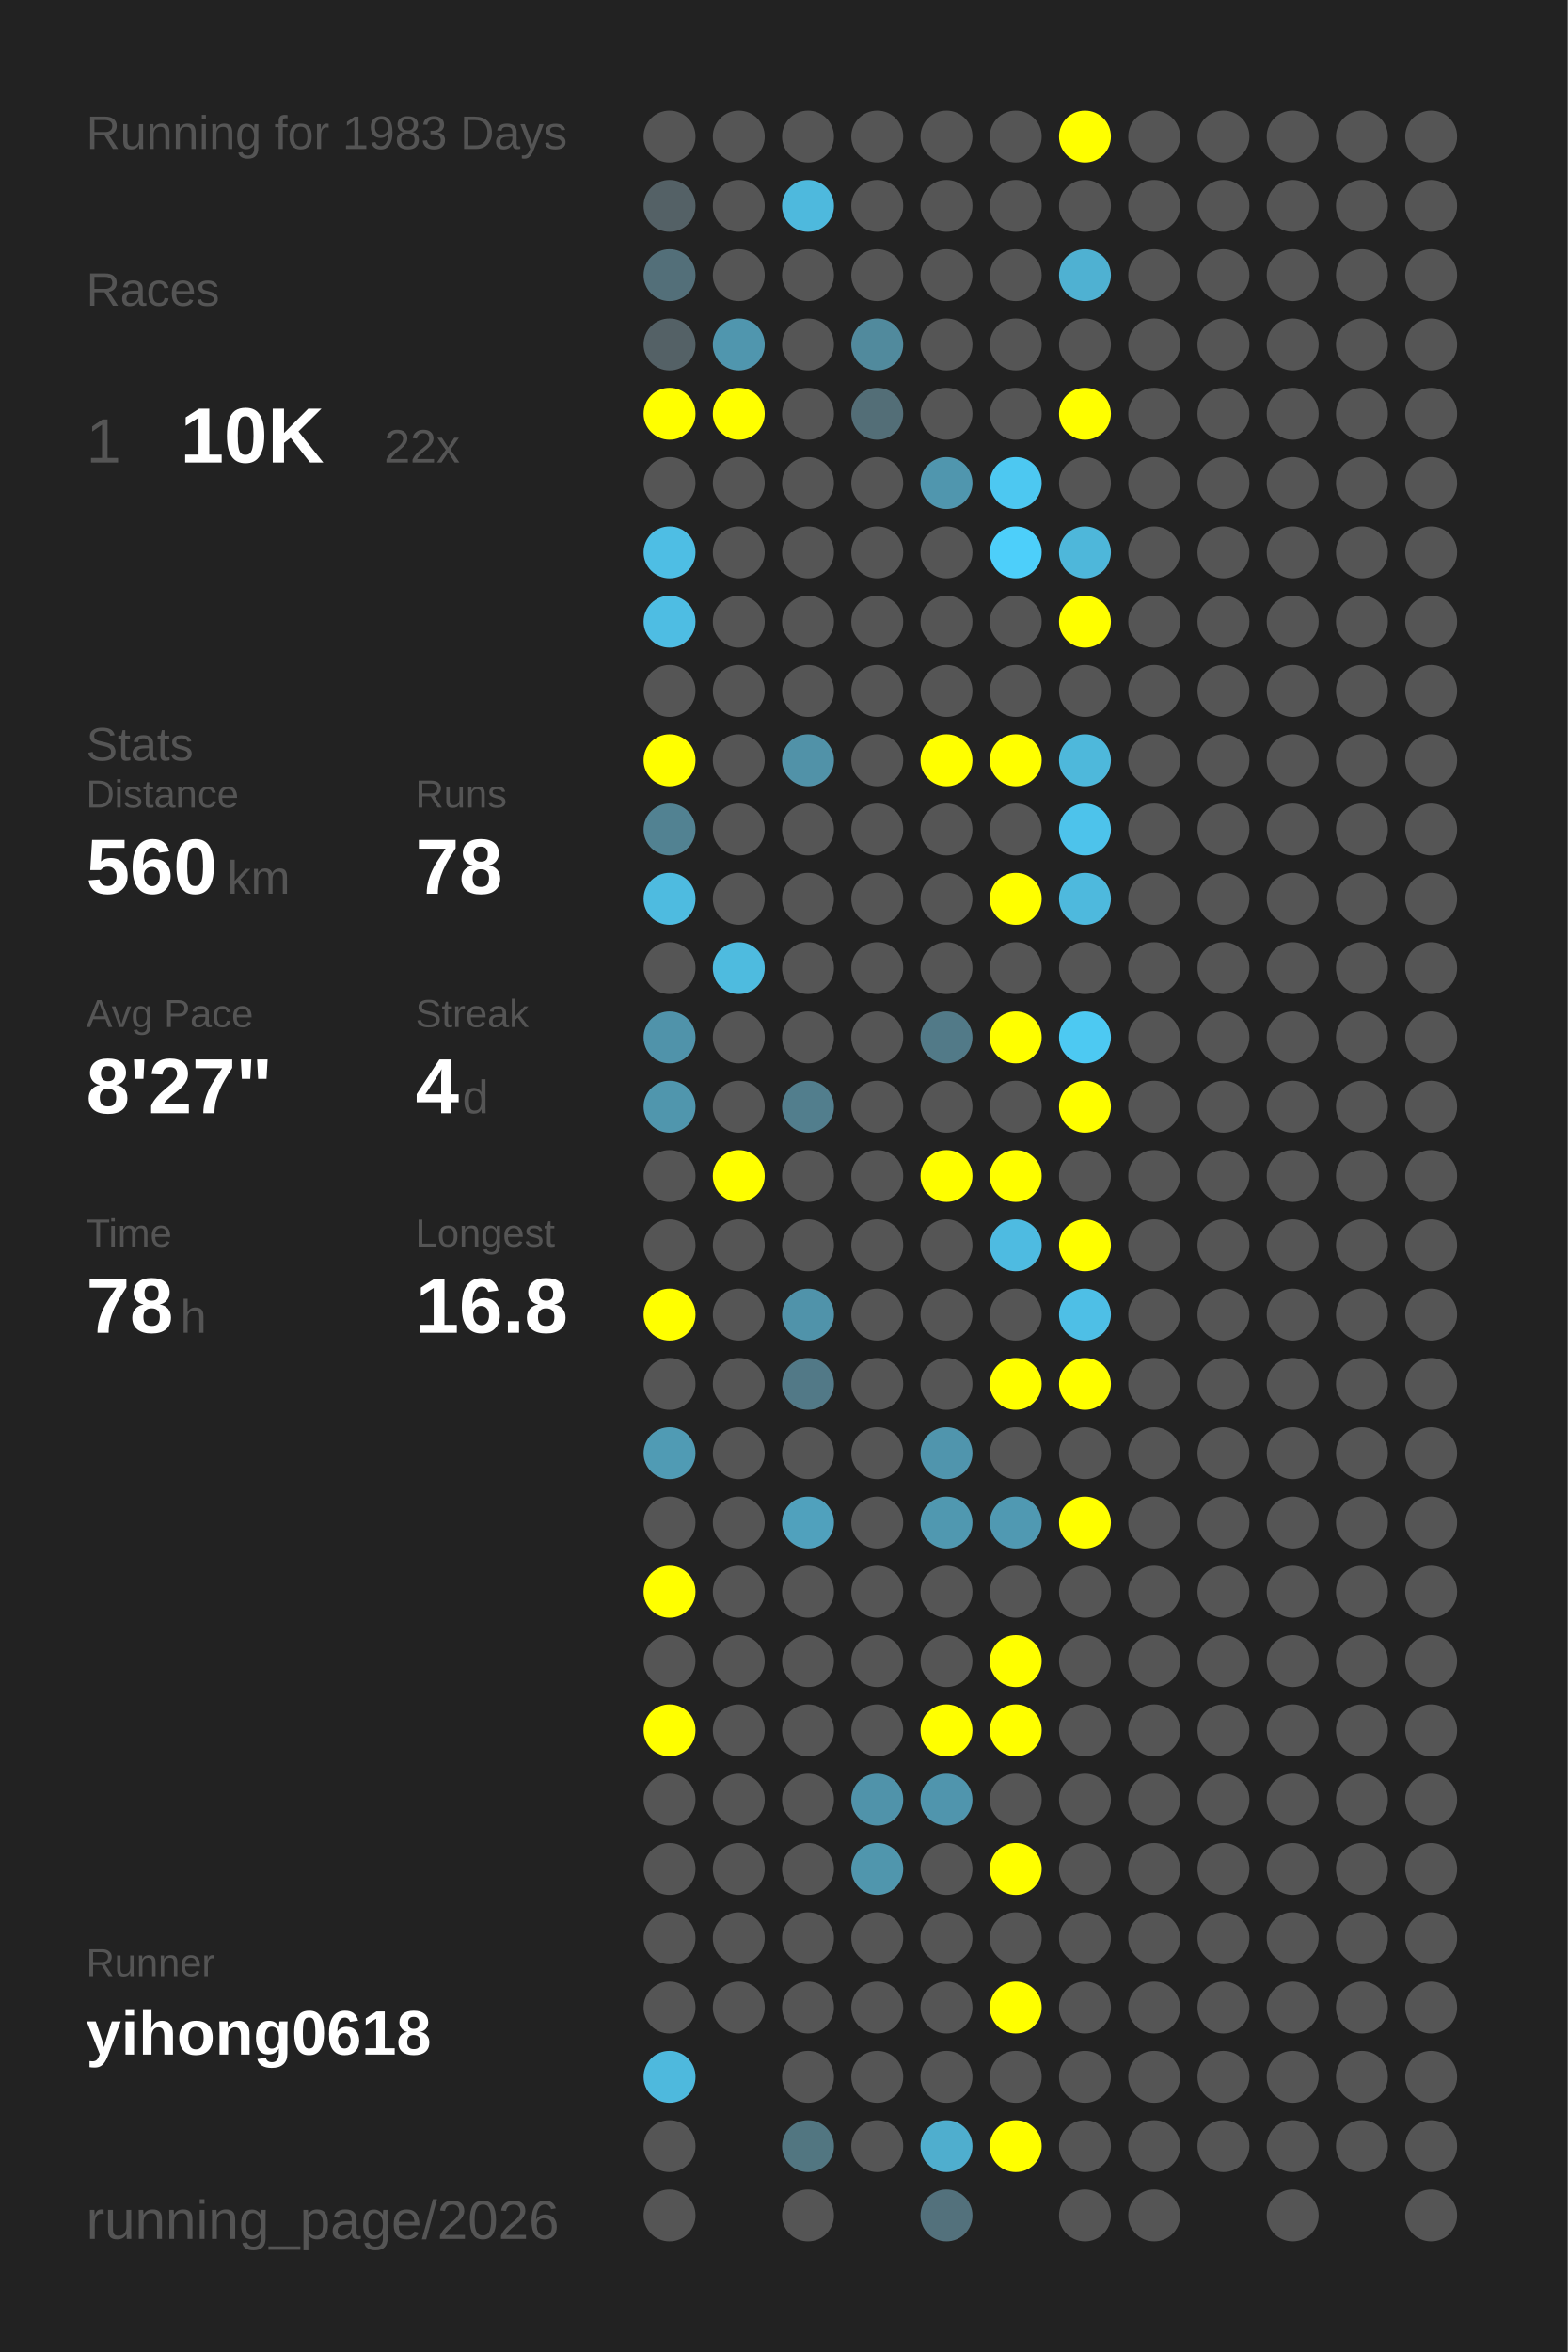
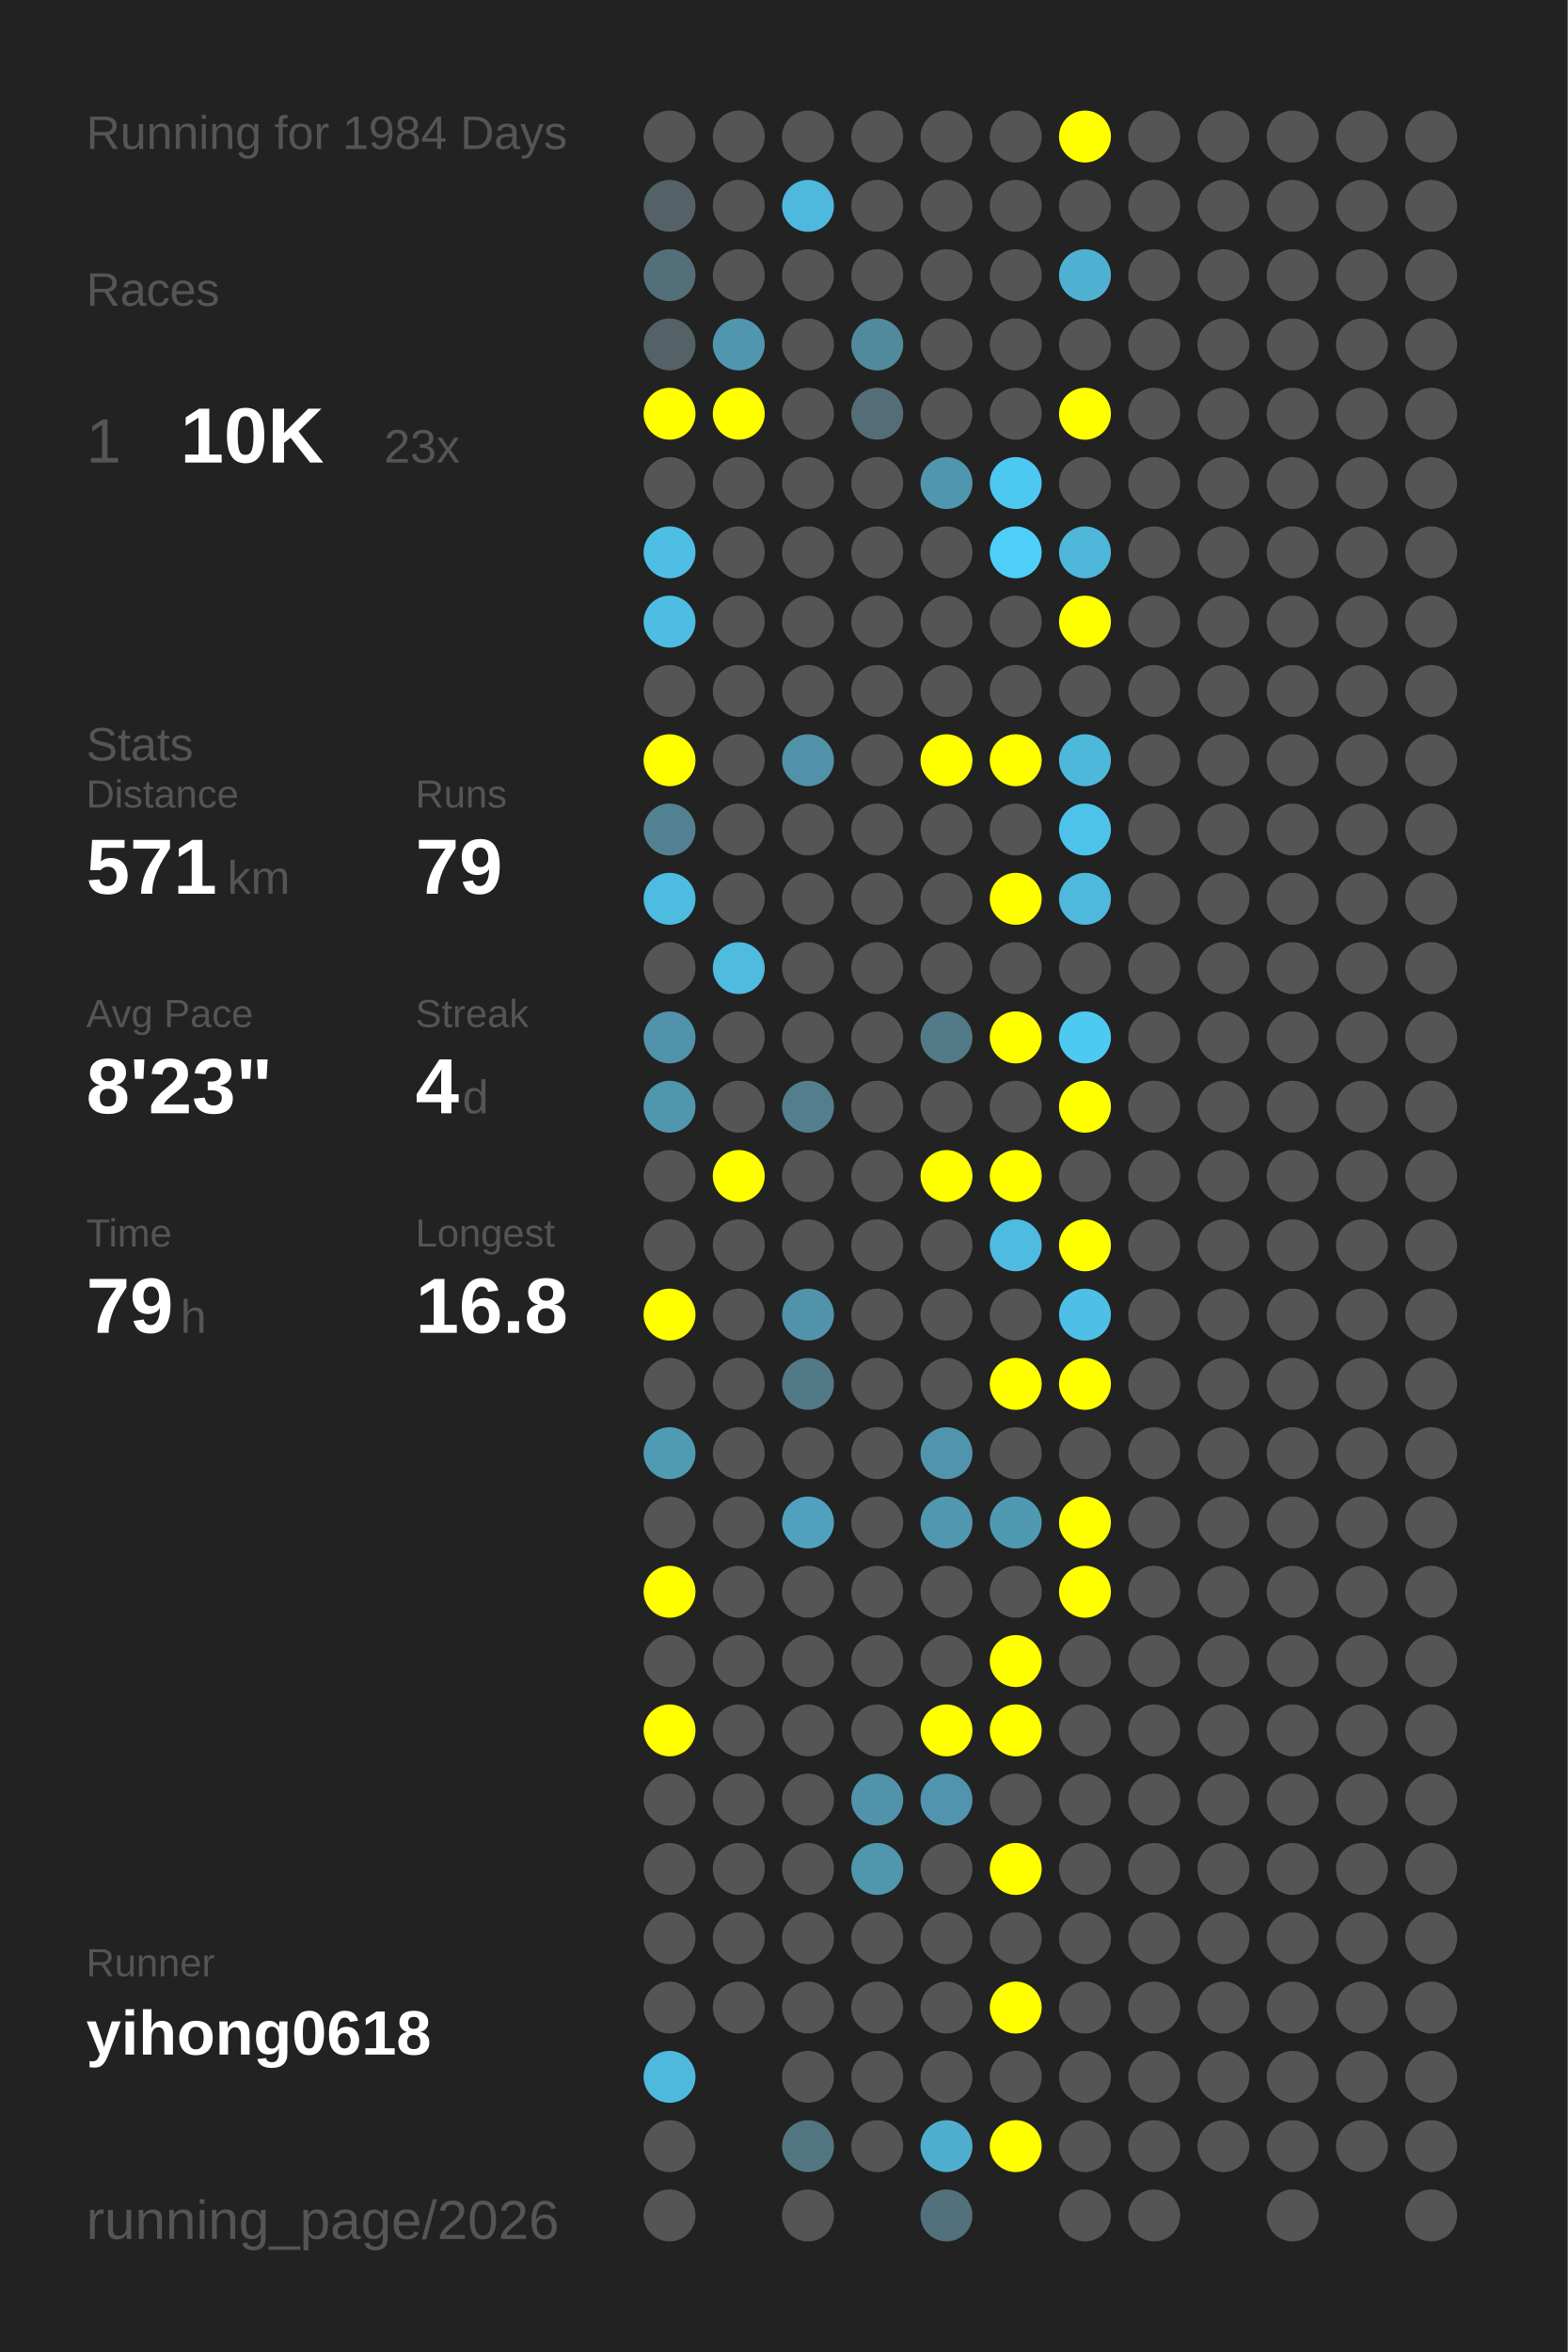
<svg xmlns="http://www.w3.org/2000/svg" baseProfile="full" height="300mm" version="1.1" viewBox="0,0,200,300" width="200mm">
  <defs />
  <rect fill="#222222" height="300" width="200" x="0" y="0" />
-   <text fill="#555555" style="font-size:6px; font-family:Arial;" x="11" y="19">Running for 1983 Days</text>
+   <text fill="#555555" style="font-size:6px; font-family:Arial;" x="11" y="19">Running for 1984 Days</text>
  <text fill="#555555" style="font-size:6px; font-family:Arial;" x="11" y="39">Races</text>
  <text fill="#555555" style="font-size:8px; font-family:Arial;" x="11" y="59">1</text>
  <text fill="#FFFFFF" style="font-size:10px; font-family:Arial; font-weight:bold;" x="23" y="59">10K</text>
-   <text fill="#555555" style="font-size:6px; font-family:Arial;" x="49" y="59">22x</text>
+   <text fill="#555555" style="font-size:6px; font-family:Arial;" x="49" y="59">23x</text>
  <text fill="#555555" style="font-size:6px; font-family:Arial;" x="11" y="97">Stats</text>
  <text fill="#555555" style="font-size:5px; font-family:Arial;" x="11" y="103">Distance</text>
-   <text fill="#FFFFFF" style="font-size:10px; font-family:Arial; font-weight:bold;" x="11" y="114">560</text>
+   <text fill="#FFFFFF" style="font-size:10px; font-family:Arial; font-weight:bold;" x="11" y="114">571</text>
  <text fill="#555555" style="font-size:6px; font-family:Arial;" x="29" y="114">km</text>
  <text fill="#555555" style="font-size:5px; font-family:Arial;" x="53" y="103">Runs</text>
-   <text fill="#FFFFFF" style="font-size:10px; font-family:Arial; font-weight:bold;" x="53" y="114">78</text>
+   <text fill="#FFFFFF" style="font-size:10px; font-family:Arial; font-weight:bold;" x="53" y="114">79</text>
  <text fill="#555555" style="font-size:5px; font-family:Arial;" x="11" y="131">Avg Pace</text>
-   <text fill="#FFFFFF" style="font-size:10px; font-family:Arial; font-weight:bold;" x="11" y="142">8'27"</text>
+   <text fill="#FFFFFF" style="font-size:10px; font-family:Arial; font-weight:bold;" x="11" y="142">8'23"</text>
  <text fill="#555555" style="font-size:5px; font-family:Arial;" x="53" y="131">Streak</text>
  <text fill="#FFFFFF" style="font-size:10px; font-family:Arial; font-weight:bold;" x="53" y="142">4</text>
  <text fill="#555555" style="font-size:6px; font-family:Arial;" x="59" y="142">d</text>
  <text fill="#555555" style="font-size:5px; font-family:Arial;" x="11" y="159">Time</text>
-   <text fill="#FFFFFF" style="font-size:10px; font-family:Arial; font-weight:bold;" x="11" y="170">78</text>
+   <text fill="#FFFFFF" style="font-size:10px; font-family:Arial; font-weight:bold;" x="11" y="170">79</text>
  <text fill="#555555" style="font-size:6px; font-family:Arial;" x="23" y="170">h</text>
  <text fill="#555555" style="font-size:5px; font-family:Arial;" x="53" y="159">Longest</text>
  <text fill="#FFFFFF" style="font-size:10px; font-family:Arial; font-weight:bold;" x="53" y="170">16.8</text>
  <text fill="#555555" style="font-size:5px; font-family:Arial;" x="11" y="252.065">Runner</text>
  <text fill="#FFFFFF" style="font-size:8px; font-family:Arial; font-weight:bold;" x="11" y="262.065">yihong0618</text>
  <text fill="#555555" style="font-size:7px; font-family:Arial;" x="11" y="285.581">running_page/2026</text>
  <circle cx="85.417" cy="17.419" fill="#555555" r="3.312" />
  <circle cx="85.417" cy="26.258" fill="#546166" r="3.312" />
  <circle cx="85.417" cy="35.097" fill="#536f79" r="3.312" />
  <circle cx="85.417" cy="43.935" fill="#546166" r="3.312" />
  <circle cx="85.417" cy="52.774" fill="#FFFF00" r="3.312" />
  <circle cx="85.417" cy="61.613" fill="#555555" r="3.312" />
  <circle cx="85.417" cy="70.452" fill="#4ebee4" r="3.312" />
  <circle cx="85.417" cy="79.29" fill="#4ebde3" r="3.312" />
  <circle cx="85.417" cy="88.129" fill="#555555" r="3.312" />
  <circle cx="85.417" cy="96.968" fill="#FFFF00" r="3.312" />
  <circle cx="85.417" cy="105.806" fill="#528292" r="3.312" />
  <circle cx="85.417" cy="114.645" fill="#4ebbe0" r="3.312" />
  <circle cx="85.417" cy="123.484" fill="#555555" r="3.312" />
  <circle cx="85.417" cy="132.323" fill="#5093aa" r="3.312" />
  <circle cx="85.417" cy="141.161" fill="#5096ad" r="3.312" />
  <circle cx="85.417" cy="150" fill="#555555" r="3.312" />
  <circle cx="85.417" cy="158.839" fill="#555555" r="3.312" />
  <circle cx="85.417" cy="167.677" fill="#FFFF00" r="3.312" />
  <circle cx="85.417" cy="176.516" fill="#555555" r="3.312" />
  <circle cx="85.417" cy="185.355" fill="#509bb4" r="3.312" />
  <circle cx="85.417" cy="194.194" fill="#555555" r="3.312" />
  <circle cx="85.417" cy="203.032" fill="#FFFF00" r="3.312" />
  <circle cx="85.417" cy="211.871" fill="#555555" r="3.312" />
  <circle cx="85.417" cy="220.71" fill="#FFFF00" r="3.312" />
  <circle cx="85.417" cy="229.548" fill="#555555" r="3.312" />
  <circle cx="85.417" cy="238.387" fill="#555555" r="3.312" />
  <circle cx="85.417" cy="247.226" fill="#555555" r="3.312" />
  <circle cx="85.417" cy="256.065" fill="#555555" r="3.312" />
  <circle cx="85.417" cy="264.903" fill="#4eb9dd" r="3.312" />
  <circle cx="85.417" cy="273.742" fill="#555555" r="3.312" />
  <circle cx="85.417" cy="282.581" fill="#555555" r="3.312" />
  <circle cx="94.25" cy="17.419" fill="#555555" r="3.312" />
  <circle cx="94.25" cy="26.258" fill="#555555" r="3.312" />
  <circle cx="94.25" cy="35.097" fill="#555555" r="3.312" />
  <circle cx="94.25" cy="43.935" fill="#5096ae" r="3.312" />
  <circle cx="94.25" cy="52.774" fill="#FFFF00" r="3.312" />
  <circle cx="94.25" cy="61.613" fill="#555555" r="3.312" />
  <circle cx="94.25" cy="70.452" fill="#555555" r="3.312" />
  <circle cx="94.25" cy="79.29" fill="#555555" r="3.312" />
  <circle cx="94.25" cy="88.129" fill="#555555" r="3.312" />
  <circle cx="94.25" cy="96.968" fill="#555555" r="3.312" />
  <circle cx="94.25" cy="105.806" fill="#555555" r="3.312" />
  <circle cx="94.25" cy="114.645" fill="#555555" r="3.312" />
  <circle cx="94.25" cy="123.484" fill="#4ebbdf" r="3.312" />
  <circle cx="94.25" cy="132.323" fill="#555555" r="3.312" />
  <circle cx="94.25" cy="141.161" fill="#555555" r="3.312" />
  <circle cx="94.25" cy="150" fill="#FFFF00" r="3.312" />
  <circle cx="94.25" cy="158.839" fill="#555555" r="3.312" />
  <circle cx="94.25" cy="167.677" fill="#555555" r="3.312" />
  <circle cx="94.25" cy="176.516" fill="#555555" r="3.312" />
  <circle cx="94.25" cy="185.355" fill="#555555" r="3.312" />
  <circle cx="94.25" cy="194.194" fill="#555555" r="3.312" />
  <circle cx="94.25" cy="203.032" fill="#555555" r="3.312" />
  <circle cx="94.25" cy="211.871" fill="#555555" r="3.312" />
  <circle cx="94.25" cy="220.71" fill="#555555" r="3.312" />
  <circle cx="94.25" cy="229.548" fill="#555555" r="3.312" />
  <circle cx="94.25" cy="238.387" fill="#555555" r="3.312" />
  <circle cx="94.25" cy="247.226" fill="#555555" r="3.312" />
  <circle cx="94.25" cy="256.065" fill="#555555" r="3.312" />
  <circle cx="103.083" cy="17.419" fill="#555555" r="3.312" />
  <circle cx="103.083" cy="26.258" fill="#4eb9dd" r="3.312" />
  <circle cx="103.083" cy="35.097" fill="#555555" r="3.312" />
  <circle cx="103.083" cy="43.935" fill="#555555" r="3.312" />
  <circle cx="103.083" cy="52.774" fill="#555555" r="3.312" />
  <circle cx="103.083" cy="61.613" fill="#555555" r="3.312" />
  <circle cx="103.083" cy="70.452" fill="#555555" r="3.312" />
  <circle cx="103.083" cy="79.29" fill="#555555" r="3.312" />
  <circle cx="103.083" cy="88.129" fill="#555555" r="3.312" />
  <circle cx="103.083" cy="96.968" fill="#5192a8" r="3.312" />
  <circle cx="103.083" cy="105.806" fill="#555555" r="3.312" />
  <circle cx="103.083" cy="114.645" fill="#555555" r="3.312" />
  <circle cx="103.083" cy="123.484" fill="#555555" r="3.312" />
  <circle cx="103.083" cy="132.323" fill="#555555" r="3.312" />
  <circle cx="103.083" cy="141.161" fill="#527e8d" r="3.312" />
  <circle cx="103.083" cy="150" fill="#555555" r="3.312" />
  <circle cx="103.083" cy="158.839" fill="#555555" r="3.312" />
  <circle cx="103.083" cy="167.677" fill="#5093aa" r="3.312" />
  <circle cx="103.083" cy="176.516" fill="#527987" r="3.312" />
  <circle cx="103.083" cy="185.355" fill="#555555" r="3.312" />
  <circle cx="103.083" cy="194.194" fill="#50a1bd" r="3.312" />
  <circle cx="103.083" cy="203.032" fill="#555555" r="3.312" />
  <circle cx="103.083" cy="211.871" fill="#555555" r="3.312" />
  <circle cx="103.083" cy="220.71" fill="#555555" r="3.312" />
  <circle cx="103.083" cy="229.548" fill="#555555" r="3.312" />
  <circle cx="103.083" cy="238.387" fill="#555555" r="3.312" />
  <circle cx="103.083" cy="247.226" fill="#555555" r="3.312" />
  <circle cx="103.083" cy="256.065" fill="#555555" r="3.312" />
  <circle cx="103.083" cy="264.903" fill="#555555" r="3.312" />
  <circle cx="103.083" cy="273.742" fill="#527681" r="3.312" />
  <circle cx="103.083" cy="282.581" fill="#555555" r="3.312" />
  <circle cx="111.917" cy="17.419" fill="#555555" r="3.312" />
  <circle cx="111.917" cy="26.258" fill="#555555" r="3.312" />
  <circle cx="111.917" cy="35.097" fill="#555555" r="3.312" />
  <circle cx="111.917" cy="43.935" fill="#518a9d" r="3.312" />
  <circle cx="111.917" cy="52.774" fill="#536e77" r="3.312" />
  <circle cx="111.917" cy="61.613" fill="#555555" r="3.312" />
  <circle cx="111.917" cy="70.452" fill="#555555" r="3.312" />
  <circle cx="111.917" cy="79.29" fill="#555555" r="3.312" />
  <circle cx="111.917" cy="88.129" fill="#555555" r="3.312" />
  <circle cx="111.917" cy="96.968" fill="#555555" r="3.312" />
  <circle cx="111.917" cy="105.806" fill="#555555" r="3.312" />
  <circle cx="111.917" cy="114.645" fill="#555555" r="3.312" />
  <circle cx="111.917" cy="123.484" fill="#555555" r="3.312" />
  <circle cx="111.917" cy="132.323" fill="#555555" r="3.312" />
  <circle cx="111.917" cy="141.161" fill="#555555" r="3.312" />
  <circle cx="111.917" cy="150" fill="#555555" r="3.312" />
  <circle cx="111.917" cy="158.839" fill="#555555" r="3.312" />
  <circle cx="111.917" cy="167.677" fill="#555555" r="3.312" />
  <circle cx="111.917" cy="176.516" fill="#555555" r="3.312" />
  <circle cx="111.917" cy="185.355" fill="#555555" r="3.312" />
  <circle cx="111.917" cy="194.194" fill="#555555" r="3.312" />
  <circle cx="111.917" cy="203.032" fill="#555555" r="3.312" />
  <circle cx="111.917" cy="211.871" fill="#555555" r="3.312" />
  <circle cx="111.917" cy="220.71" fill="#555555" r="3.312" />
  <circle cx="111.917" cy="229.548" fill="#5093aa" r="3.312" />
  <circle cx="111.917" cy="238.387" fill="#5096ad" r="3.312" />
  <circle cx="111.917" cy="247.226" fill="#555555" r="3.312" />
  <circle cx="111.917" cy="256.065" fill="#555555" r="3.312" />
  <circle cx="111.917" cy="264.903" fill="#555555" r="3.312" />
  <circle cx="111.917" cy="273.742" fill="#555555" r="3.312" />
  <circle cx="120.75" cy="17.419" fill="#555555" r="3.312" />
  <circle cx="120.75" cy="26.258" fill="#555555" r="3.312" />
  <circle cx="120.75" cy="35.097" fill="#555555" r="3.312" />
  <circle cx="120.75" cy="43.935" fill="#555555" r="3.312" />
  <circle cx="120.75" cy="52.774" fill="#555555" r="3.312" />
  <circle cx="120.75" cy="61.613" fill="#5096ae" r="3.312" />
  <circle cx="120.75" cy="70.452" fill="#555555" r="3.312" />
  <circle cx="120.75" cy="79.29" fill="#555555" r="3.312" />
  <circle cx="120.75" cy="88.129" fill="#555555" r="3.312" />
  <circle cx="120.75" cy="96.968" fill="#FFFF00" r="3.312" />
  <circle cx="120.75" cy="105.806" fill="#555555" r="3.312" />
  <circle cx="120.75" cy="114.645" fill="#555555" r="3.312" />
  <circle cx="120.75" cy="123.484" fill="#555555" r="3.312" />
  <circle cx="120.75" cy="132.323" fill="#527a88" r="3.312" />
  <circle cx="120.75" cy="141.161" fill="#555555" r="3.312" />
  <circle cx="120.75" cy="150" fill="#FFFF00" r="3.312" />
  <circle cx="120.75" cy="158.839" fill="#555555" r="3.312" />
  <circle cx="120.75" cy="167.677" fill="#555555" r="3.312" />
  <circle cx="120.75" cy="176.516" fill="#555555" r="3.312" />
  <circle cx="120.75" cy="185.355" fill="#5095ad" r="3.312" />
  <circle cx="120.75" cy="194.194" fill="#5098b0" r="3.312" />
  <circle cx="120.75" cy="203.032" fill="#555555" r="3.312" />
  <circle cx="120.75" cy="211.871" fill="#555555" r="3.312" />
  <circle cx="120.75" cy="220.71" fill="#FFFF00" r="3.312" />
  <circle cx="120.75" cy="229.548" fill="#5095ad" r="3.312" />
  <circle cx="120.75" cy="238.387" fill="#555555" r="3.312" />
  <circle cx="120.75" cy="247.226" fill="#555555" r="3.312" />
  <circle cx="120.75" cy="256.065" fill="#555555" r="3.312" />
  <circle cx="120.75" cy="264.903" fill="#555555" r="3.312" />
  <circle cx="120.75" cy="273.742" fill="#4faece" r="3.312" />
  <circle cx="120.75" cy="282.581" fill="#53717c" r="3.312" />
  <circle cx="129.583" cy="17.419" fill="#555555" r="3.312" />
  <circle cx="129.583" cy="26.258" fill="#555555" r="3.312" />
  <circle cx="129.583" cy="35.097" fill="#555555" r="3.312" />
  <circle cx="129.583" cy="43.935" fill="#555555" r="3.312" />
  <circle cx="129.583" cy="52.774" fill="#555555" r="3.312" />
  <circle cx="129.583" cy="61.613" fill="#4dc8f1" r="3.312" />
  <circle cx="129.583" cy="70.452" fill="#4dcffa" r="3.312" />
  <circle cx="129.583" cy="79.29" fill="#555555" r="3.312" />
  <circle cx="129.583" cy="88.129" fill="#555555" r="3.312" />
  <circle cx="129.583" cy="96.968" fill="#FFFF00" r="3.312" />
  <circle cx="129.583" cy="105.806" fill="#555555" r="3.312" />
  <circle cx="129.583" cy="114.645" fill="#FFFF00" r="3.312" />
  <circle cx="129.583" cy="123.484" fill="#555555" r="3.312" />
  <circle cx="129.583" cy="132.323" fill="#FFFF00" r="3.312" />
  <circle cx="129.583" cy="141.161" fill="#555555" r="3.312" />
  <circle cx="129.583" cy="150" fill="#FFFF00" r="3.312" />
  <circle cx="129.583" cy="158.839" fill="#4ebbe1" r="3.312" />
  <circle cx="129.583" cy="167.677" fill="#555555" r="3.312" />
  <circle cx="129.583" cy="176.516" fill="#FFFF00" r="3.312" />
  <circle cx="129.583" cy="185.355" fill="#555555" r="3.312" />
  <circle cx="129.583" cy="194.194" fill="#5099b2" r="3.312" />
  <circle cx="129.583" cy="203.032" fill="#555555" r="3.312" />
  <circle cx="129.583" cy="211.871" fill="#FFFF00" r="3.312" />
  <circle cx="129.583" cy="220.71" fill="#FFFF00" r="3.312" />
  <circle cx="129.583" cy="229.548" fill="#555555" r="3.312" />
  <circle cx="129.583" cy="238.387" fill="#FFFF00" r="3.312" />
  <circle cx="129.583" cy="247.226" fill="#555555" r="3.312" />
  <circle cx="129.583" cy="256.065" fill="#FFFF00" r="3.312" />
  <circle cx="129.583" cy="264.903" fill="#555555" r="3.312" />
  <circle cx="129.583" cy="273.742" fill="#FFFF00" r="3.312" />
  <circle cx="138.417" cy="17.419" fill="#FFFF00" r="3.312" />
  <circle cx="138.417" cy="26.258" fill="#555555" r="3.312" />
  <circle cx="138.417" cy="35.097" fill="#4fb1d2" r="3.312" />
  <circle cx="138.417" cy="43.935" fill="#555555" r="3.312" />
  <circle cx="138.417" cy="52.774" fill="#FFFF00" r="3.312" />
  <circle cx="138.417" cy="61.613" fill="#555555" r="3.312" />
  <circle cx="138.417" cy="70.452" fill="#4eb7da" r="3.312" />
  <circle cx="138.417" cy="79.29" fill="#FFFF00" r="3.312" />
  <circle cx="138.417" cy="88.129" fill="#555555" r="3.312" />
  <circle cx="138.417" cy="96.968" fill="#4eb8db" r="3.312" />
  <circle cx="138.417" cy="105.806" fill="#4dc3eb" r="3.312" />
  <circle cx="138.417" cy="114.645" fill="#4eb9dd" r="3.312" />
  <circle cx="138.417" cy="123.484" fill="#555555" r="3.312" />
  <circle cx="138.417" cy="132.323" fill="#4dc9f2" r="3.312" />
  <circle cx="138.417" cy="141.161" fill="#FFFF00" r="3.312" />
  <circle cx="138.417" cy="150" fill="#555555" r="3.312" />
  <circle cx="138.417" cy="158.839" fill="#FFFF00" r="3.312" />
  <circle cx="138.417" cy="167.677" fill="#4ebfe6" r="3.312" />
  <circle cx="138.417" cy="176.516" fill="#FFFF00" r="3.312" />
  <circle cx="138.417" cy="185.355" fill="#555555" r="3.312" />
  <circle cx="138.417" cy="194.194" fill="#FFFF00" r="3.312" />
-   <circle cx="138.417" cy="203.032" fill="#555555" r="3.312" />
+   <circle cx="138.417" cy="203.032" fill="#FFFF00" r="3.312" />
  <circle cx="138.417" cy="211.871" fill="#555555" r="3.312" />
  <circle cx="138.417" cy="220.71" fill="#555555" r="3.312" />
  <circle cx="138.417" cy="229.548" fill="#555555" r="3.312" />
  <circle cx="138.417" cy="238.387" fill="#555555" r="3.312" />
  <circle cx="138.417" cy="247.226" fill="#555555" r="3.312" />
  <circle cx="138.417" cy="256.065" fill="#555555" r="3.312" />
  <circle cx="138.417" cy="264.903" fill="#555555" r="3.312" />
  <circle cx="138.417" cy="273.742" fill="#555555" r="3.312" />
  <circle cx="138.417" cy="282.581" fill="#555555" r="3.312" />
  <circle cx="147.25" cy="17.419" fill="#555555" r="3.312" />
  <circle cx="147.25" cy="26.258" fill="#555555" r="3.312" />
  <circle cx="147.25" cy="35.097" fill="#555555" r="3.312" />
  <circle cx="147.25" cy="43.935" fill="#555555" r="3.312" />
  <circle cx="147.25" cy="52.774" fill="#555555" r="3.312" />
  <circle cx="147.25" cy="61.613" fill="#555555" r="3.312" />
  <circle cx="147.25" cy="70.452" fill="#555555" r="3.312" />
  <circle cx="147.25" cy="79.29" fill="#555555" r="3.312" />
  <circle cx="147.25" cy="88.129" fill="#555555" r="3.312" />
  <circle cx="147.25" cy="96.968" fill="#555555" r="3.312" />
  <circle cx="147.25" cy="105.806" fill="#555555" r="3.312" />
  <circle cx="147.25" cy="114.645" fill="#555555" r="3.312" />
  <circle cx="147.25" cy="123.484" fill="#555555" r="3.312" />
  <circle cx="147.25" cy="132.323" fill="#555555" r="3.312" />
  <circle cx="147.25" cy="141.161" fill="#555555" r="3.312" />
  <circle cx="147.25" cy="150" fill="#555555" r="3.312" />
  <circle cx="147.25" cy="158.839" fill="#555555" r="3.312" />
  <circle cx="147.25" cy="167.677" fill="#555555" r="3.312" />
  <circle cx="147.25" cy="176.516" fill="#555555" r="3.312" />
  <circle cx="147.25" cy="185.355" fill="#555555" r="3.312" />
  <circle cx="147.25" cy="194.194" fill="#555555" r="3.312" />
  <circle cx="147.25" cy="203.032" fill="#555555" r="3.312" />
  <circle cx="147.25" cy="211.871" fill="#555555" r="3.312" />
  <circle cx="147.25" cy="220.71" fill="#555555" r="3.312" />
  <circle cx="147.25" cy="229.548" fill="#555555" r="3.312" />
  <circle cx="147.25" cy="238.387" fill="#555555" r="3.312" />
  <circle cx="147.25" cy="247.226" fill="#555555" r="3.312" />
  <circle cx="147.25" cy="256.065" fill="#555555" r="3.312" />
  <circle cx="147.25" cy="264.903" fill="#555555" r="3.312" />
  <circle cx="147.25" cy="273.742" fill="#555555" r="3.312" />
  <circle cx="147.25" cy="282.581" fill="#555555" r="3.312" />
  <circle cx="156.083" cy="17.419" fill="#555555" r="3.312" />
  <circle cx="156.083" cy="26.258" fill="#555555" r="3.312" />
  <circle cx="156.083" cy="35.097" fill="#555555" r="3.312" />
  <circle cx="156.083" cy="43.935" fill="#555555" r="3.312" />
  <circle cx="156.083" cy="52.774" fill="#555555" r="3.312" />
  <circle cx="156.083" cy="61.613" fill="#555555" r="3.312" />
  <circle cx="156.083" cy="70.452" fill="#555555" r="3.312" />
  <circle cx="156.083" cy="79.29" fill="#555555" r="3.312" />
  <circle cx="156.083" cy="88.129" fill="#555555" r="3.312" />
  <circle cx="156.083" cy="96.968" fill="#555555" r="3.312" />
  <circle cx="156.083" cy="105.806" fill="#555555" r="3.312" />
  <circle cx="156.083" cy="114.645" fill="#555555" r="3.312" />
  <circle cx="156.083" cy="123.484" fill="#555555" r="3.312" />
  <circle cx="156.083" cy="132.323" fill="#555555" r="3.312" />
  <circle cx="156.083" cy="141.161" fill="#555555" r="3.312" />
  <circle cx="156.083" cy="150" fill="#555555" r="3.312" />
  <circle cx="156.083" cy="158.839" fill="#555555" r="3.312" />
  <circle cx="156.083" cy="167.677" fill="#555555" r="3.312" />
  <circle cx="156.083" cy="176.516" fill="#555555" r="3.312" />
  <circle cx="156.083" cy="185.355" fill="#555555" r="3.312" />
  <circle cx="156.083" cy="194.194" fill="#555555" r="3.312" />
  <circle cx="156.083" cy="203.032" fill="#555555" r="3.312" />
  <circle cx="156.083" cy="211.871" fill="#555555" r="3.312" />
  <circle cx="156.083" cy="220.71" fill="#555555" r="3.312" />
  <circle cx="156.083" cy="229.548" fill="#555555" r="3.312" />
  <circle cx="156.083" cy="238.387" fill="#555555" r="3.312" />
  <circle cx="156.083" cy="247.226" fill="#555555" r="3.312" />
  <circle cx="156.083" cy="256.065" fill="#555555" r="3.312" />
  <circle cx="156.083" cy="264.903" fill="#555555" r="3.312" />
  <circle cx="156.083" cy="273.742" fill="#555555" r="3.312" />
  <circle cx="164.917" cy="17.419" fill="#555555" r="3.312" />
  <circle cx="164.917" cy="26.258" fill="#555555" r="3.312" />
  <circle cx="164.917" cy="35.097" fill="#555555" r="3.312" />
  <circle cx="164.917" cy="43.935" fill="#555555" r="3.312" />
  <circle cx="164.917" cy="52.774" fill="#555555" r="3.312" />
  <circle cx="164.917" cy="61.613" fill="#555555" r="3.312" />
  <circle cx="164.917" cy="70.452" fill="#555555" r="3.312" />
  <circle cx="164.917" cy="79.29" fill="#555555" r="3.312" />
  <circle cx="164.917" cy="88.129" fill="#555555" r="3.312" />
  <circle cx="164.917" cy="96.968" fill="#555555" r="3.312" />
  <circle cx="164.917" cy="105.806" fill="#555555" r="3.312" />
  <circle cx="164.917" cy="114.645" fill="#555555" r="3.312" />
  <circle cx="164.917" cy="123.484" fill="#555555" r="3.312" />
  <circle cx="164.917" cy="132.323" fill="#555555" r="3.312" />
  <circle cx="164.917" cy="141.161" fill="#555555" r="3.312" />
  <circle cx="164.917" cy="150" fill="#555555" r="3.312" />
  <circle cx="164.917" cy="158.839" fill="#555555" r="3.312" />
  <circle cx="164.917" cy="167.677" fill="#555555" r="3.312" />
  <circle cx="164.917" cy="176.516" fill="#555555" r="3.312" />
  <circle cx="164.917" cy="185.355" fill="#555555" r="3.312" />
  <circle cx="164.917" cy="194.194" fill="#555555" r="3.312" />
  <circle cx="164.917" cy="203.032" fill="#555555" r="3.312" />
  <circle cx="164.917" cy="211.871" fill="#555555" r="3.312" />
  <circle cx="164.917" cy="220.71" fill="#555555" r="3.312" />
  <circle cx="164.917" cy="229.548" fill="#555555" r="3.312" />
  <circle cx="164.917" cy="238.387" fill="#555555" r="3.312" />
  <circle cx="164.917" cy="247.226" fill="#555555" r="3.312" />
  <circle cx="164.917" cy="256.065" fill="#555555" r="3.312" />
  <circle cx="164.917" cy="264.903" fill="#555555" r="3.312" />
  <circle cx="164.917" cy="273.742" fill="#555555" r="3.312" />
  <circle cx="164.917" cy="282.581" fill="#555555" r="3.312" />
  <circle cx="173.75" cy="17.419" fill="#555555" r="3.312" />
  <circle cx="173.75" cy="26.258" fill="#555555" r="3.312" />
  <circle cx="173.75" cy="35.097" fill="#555555" r="3.312" />
  <circle cx="173.75" cy="43.935" fill="#555555" r="3.312" />
  <circle cx="173.75" cy="52.774" fill="#555555" r="3.312" />
  <circle cx="173.75" cy="61.613" fill="#555555" r="3.312" />
  <circle cx="173.75" cy="70.452" fill="#555555" r="3.312" />
  <circle cx="173.75" cy="79.29" fill="#555555" r="3.312" />
  <circle cx="173.75" cy="88.129" fill="#555555" r="3.312" />
  <circle cx="173.75" cy="96.968" fill="#555555" r="3.312" />
  <circle cx="173.75" cy="105.806" fill="#555555" r="3.312" />
  <circle cx="173.75" cy="114.645" fill="#555555" r="3.312" />
  <circle cx="173.75" cy="123.484" fill="#555555" r="3.312" />
  <circle cx="173.75" cy="132.323" fill="#555555" r="3.312" />
  <circle cx="173.75" cy="141.161" fill="#555555" r="3.312" />
  <circle cx="173.75" cy="150" fill="#555555" r="3.312" />
  <circle cx="173.75" cy="158.839" fill="#555555" r="3.312" />
  <circle cx="173.75" cy="167.677" fill="#555555" r="3.312" />
  <circle cx="173.75" cy="176.516" fill="#555555" r="3.312" />
  <circle cx="173.75" cy="185.355" fill="#555555" r="3.312" />
  <circle cx="173.75" cy="194.194" fill="#555555" r="3.312" />
  <circle cx="173.75" cy="203.032" fill="#555555" r="3.312" />
  <circle cx="173.75" cy="211.871" fill="#555555" r="3.312" />
  <circle cx="173.75" cy="220.71" fill="#555555" r="3.312" />
  <circle cx="173.75" cy="229.548" fill="#555555" r="3.312" />
  <circle cx="173.75" cy="238.387" fill="#555555" r="3.312" />
  <circle cx="173.75" cy="247.226" fill="#555555" r="3.312" />
  <circle cx="173.75" cy="256.065" fill="#555555" r="3.312" />
  <circle cx="173.75" cy="264.903" fill="#555555" r="3.312" />
  <circle cx="173.75" cy="273.742" fill="#555555" r="3.312" />
  <circle cx="182.583" cy="17.419" fill="#555555" r="3.312" />
  <circle cx="182.583" cy="26.258" fill="#555555" r="3.312" />
  <circle cx="182.583" cy="35.097" fill="#555555" r="3.312" />
  <circle cx="182.583" cy="43.935" fill="#555555" r="3.312" />
  <circle cx="182.583" cy="52.774" fill="#555555" r="3.312" />
  <circle cx="182.583" cy="61.613" fill="#555555" r="3.312" />
  <circle cx="182.583" cy="70.452" fill="#555555" r="3.312" />
  <circle cx="182.583" cy="79.29" fill="#555555" r="3.312" />
  <circle cx="182.583" cy="88.129" fill="#555555" r="3.312" />
  <circle cx="182.583" cy="96.968" fill="#555555" r="3.312" />
  <circle cx="182.583" cy="105.806" fill="#555555" r="3.312" />
  <circle cx="182.583" cy="114.645" fill="#555555" r="3.312" />
  <circle cx="182.583" cy="123.484" fill="#555555" r="3.312" />
  <circle cx="182.583" cy="132.323" fill="#555555" r="3.312" />
  <circle cx="182.583" cy="141.161" fill="#555555" r="3.312" />
  <circle cx="182.583" cy="150" fill="#555555" r="3.312" />
  <circle cx="182.583" cy="158.839" fill="#555555" r="3.312" />
  <circle cx="182.583" cy="167.677" fill="#555555" r="3.312" />
  <circle cx="182.583" cy="176.516" fill="#555555" r="3.312" />
  <circle cx="182.583" cy="185.355" fill="#555555" r="3.312" />
  <circle cx="182.583" cy="194.194" fill="#555555" r="3.312" />
  <circle cx="182.583" cy="203.032" fill="#555555" r="3.312" />
  <circle cx="182.583" cy="211.871" fill="#555555" r="3.312" />
  <circle cx="182.583" cy="220.71" fill="#555555" r="3.312" />
  <circle cx="182.583" cy="229.548" fill="#555555" r="3.312" />
  <circle cx="182.583" cy="238.387" fill="#555555" r="3.312" />
  <circle cx="182.583" cy="247.226" fill="#555555" r="3.312" />
  <circle cx="182.583" cy="256.065" fill="#555555" r="3.312" />
  <circle cx="182.583" cy="264.903" fill="#555555" r="3.312" />
  <circle cx="182.583" cy="273.742" fill="#555555" r="3.312" />
  <circle cx="182.583" cy="282.581" fill="#555555" r="3.312" />
</svg>
